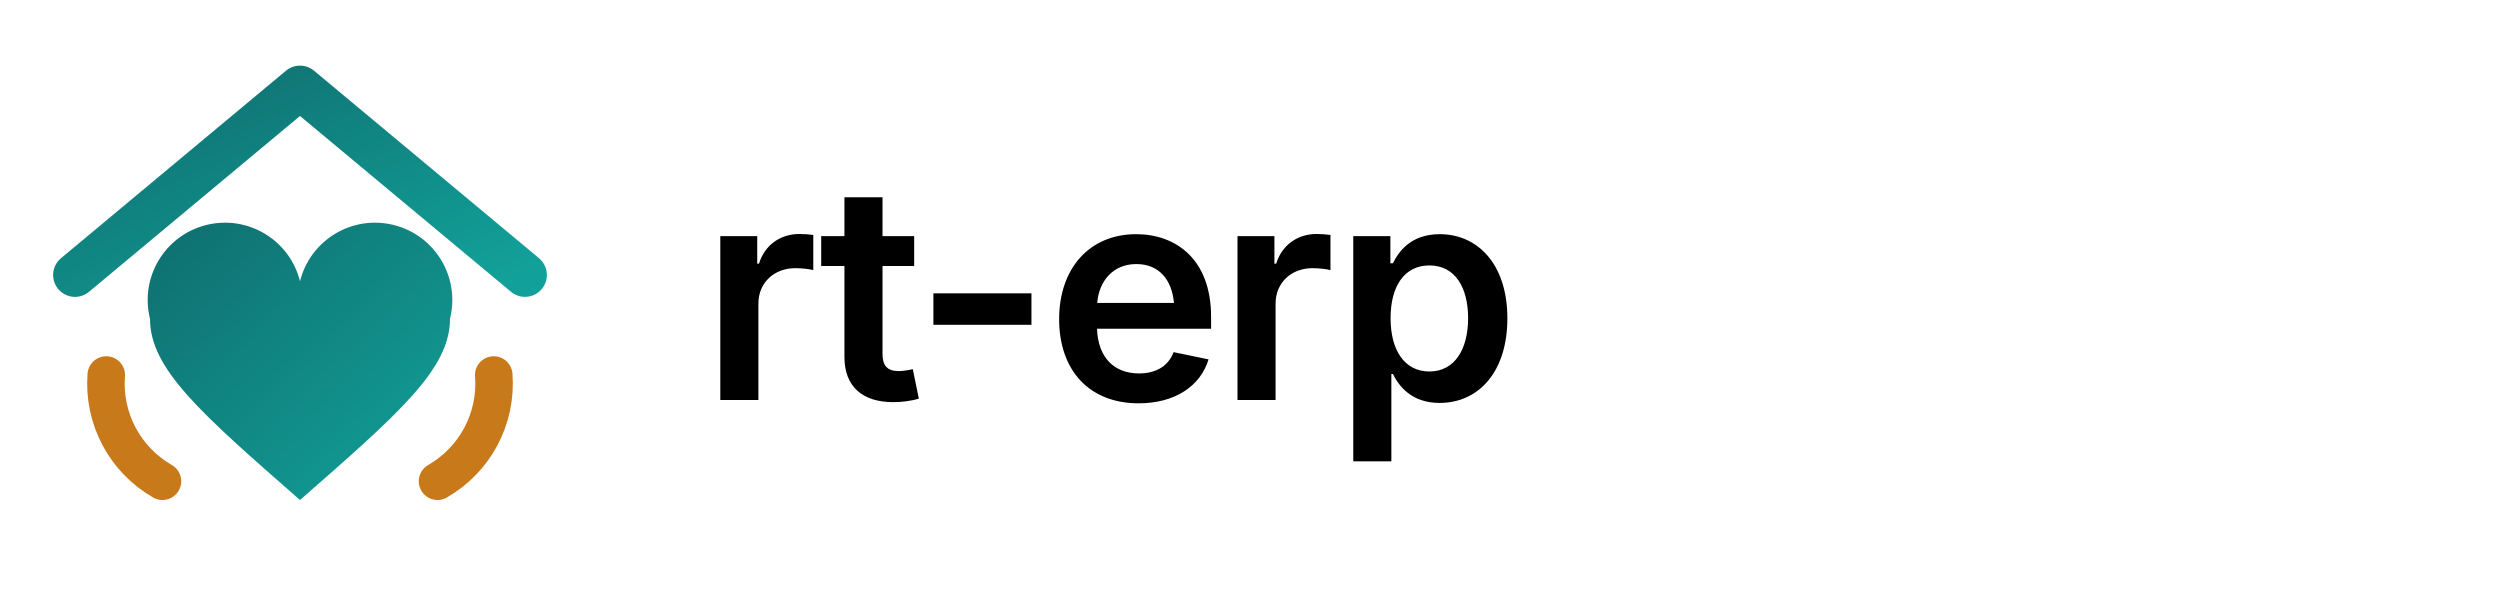
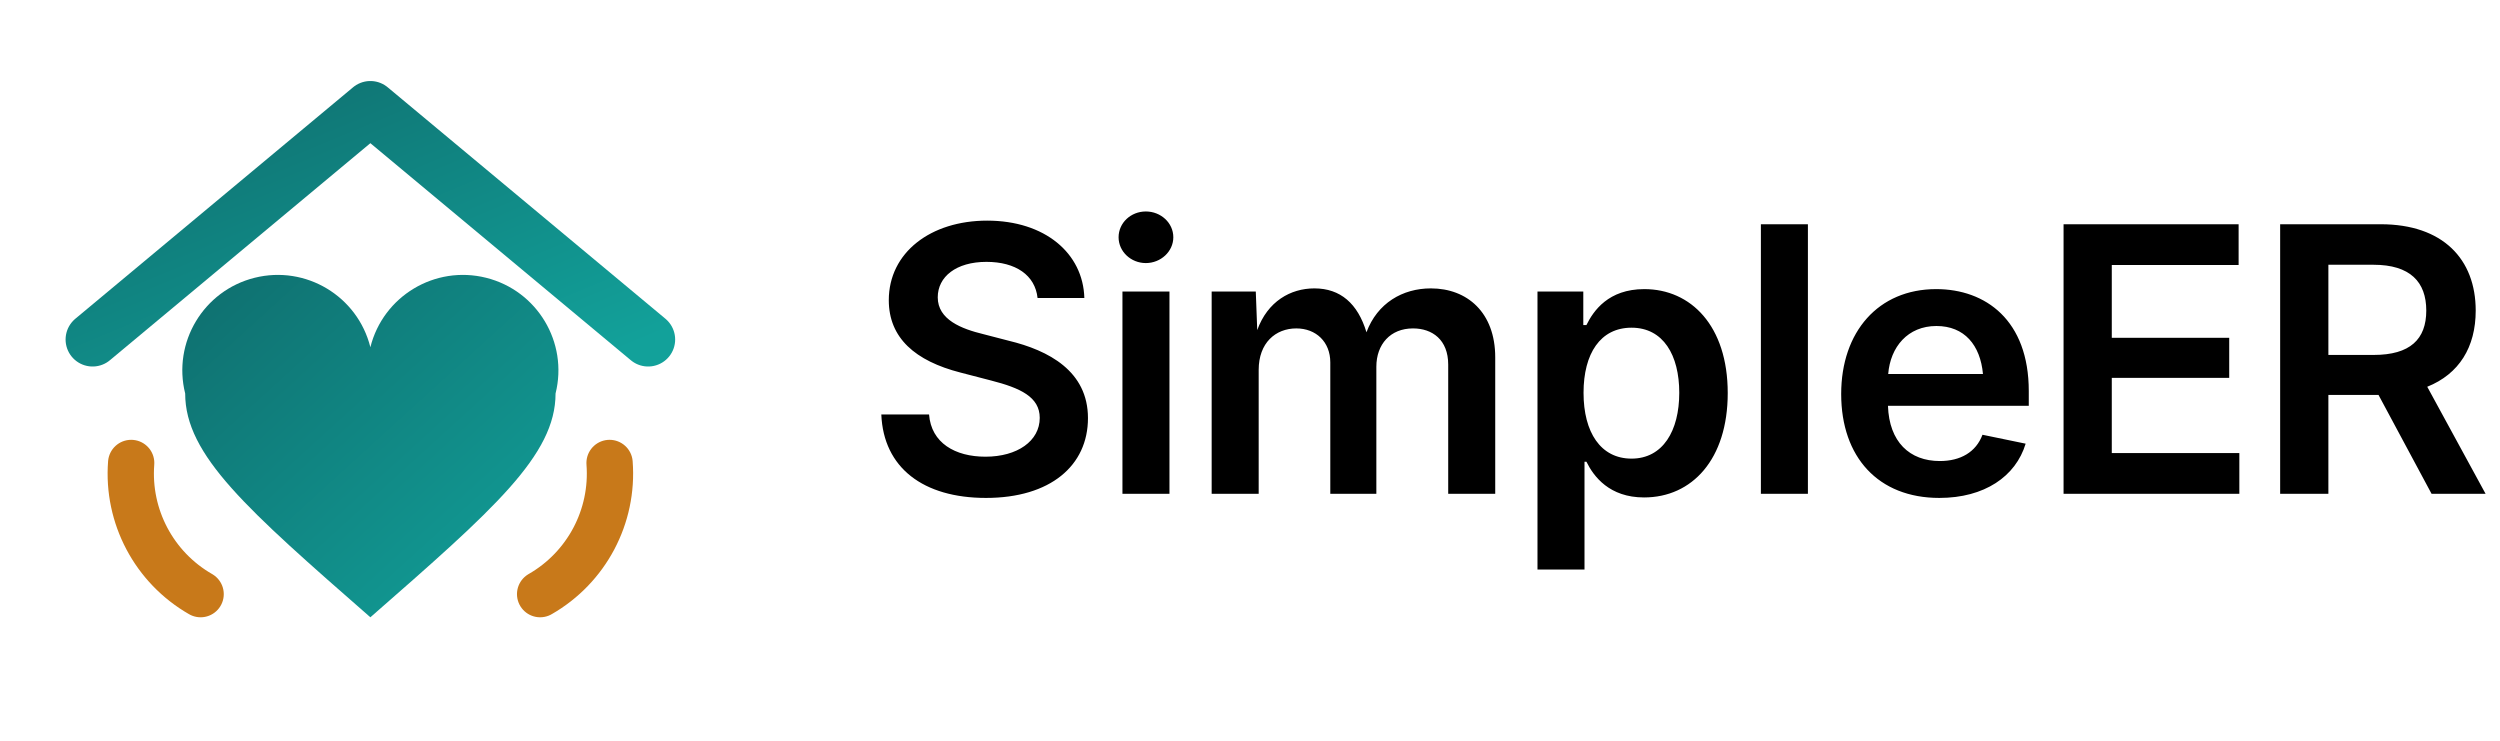
- <svg xmlns="http://www.w3.org/2000/svg" viewBox="0 0 200 48" role="img" aria-label="rt-erp">
+ <svg xmlns="http://www.w3.org/2000/svg" viewBox="0 0 162 48" role="img" aria-label="SimpleERP">
  <defs>
-     <linearGradient id="rtErpFull" x1="0" y1="0" x2="1" y2="1">
+     <linearGradient id="simpleErpFull" x1="0" y1="0" x2="1" y2="1">
      <stop offset="0%" stop-color="#0F6E6E" />
      <stop offset="100%" stop-color="#12A19A" />
    </linearGradient>
  </defs>
  <g>
-     <path d="M6 22 L24 7 L42 22" fill="none" stroke="url(#rtErpFull)" stroke-width="3.5" stroke-linecap="round" stroke-linejoin="round" />
-     <path d="M24 40 C16 33 12 29.5 12 25.5 A5.5 5.5 0 0 1 24 22.5 A5.5 5.5 0 0 1 36 25.5 C36 29.5 32 33 24 40 Z" fill="url(#rtErpFull)" />
+     <path d="M6 22 L24 7 L42 22" fill="none" stroke="url(#simpleErpFull)" stroke-width="3.5" stroke-linecap="round" stroke-linejoin="round" />
+     <path d="M24 40 C16 33 12 29.5 12 25.5 A5.5 5.5 0 0 1 24 22.5 A5.5 5.5 0 0 1 36 25.5 C36 29.5 32 33 24 40 Z" fill="url(#simpleErpFull)" />
    <path d="M8.5 30 A9 9 0 0 0 13 38.5" fill="none" stroke="#C8791A" stroke-width="3" stroke-linecap="round" />
    <path d="M39.5 30 A9 9 0 0 1 35 38.5" fill="none" stroke="#C8791A" stroke-width="3" stroke-linecap="round" />
  </g>
-   <text x="56" y="32" font-family="Inter, system-ui, sans-serif" font-size="24" font-weight="600" letter-spacing="-0.5" fill="currentColor">rt-erp</text>
+   <text x="56" y="32" font-family="Inter, system-ui, sans-serif" font-size="24" font-weight="600" letter-spacing="-0.5" fill="currentColor">SimpleERP</text>
</svg>
